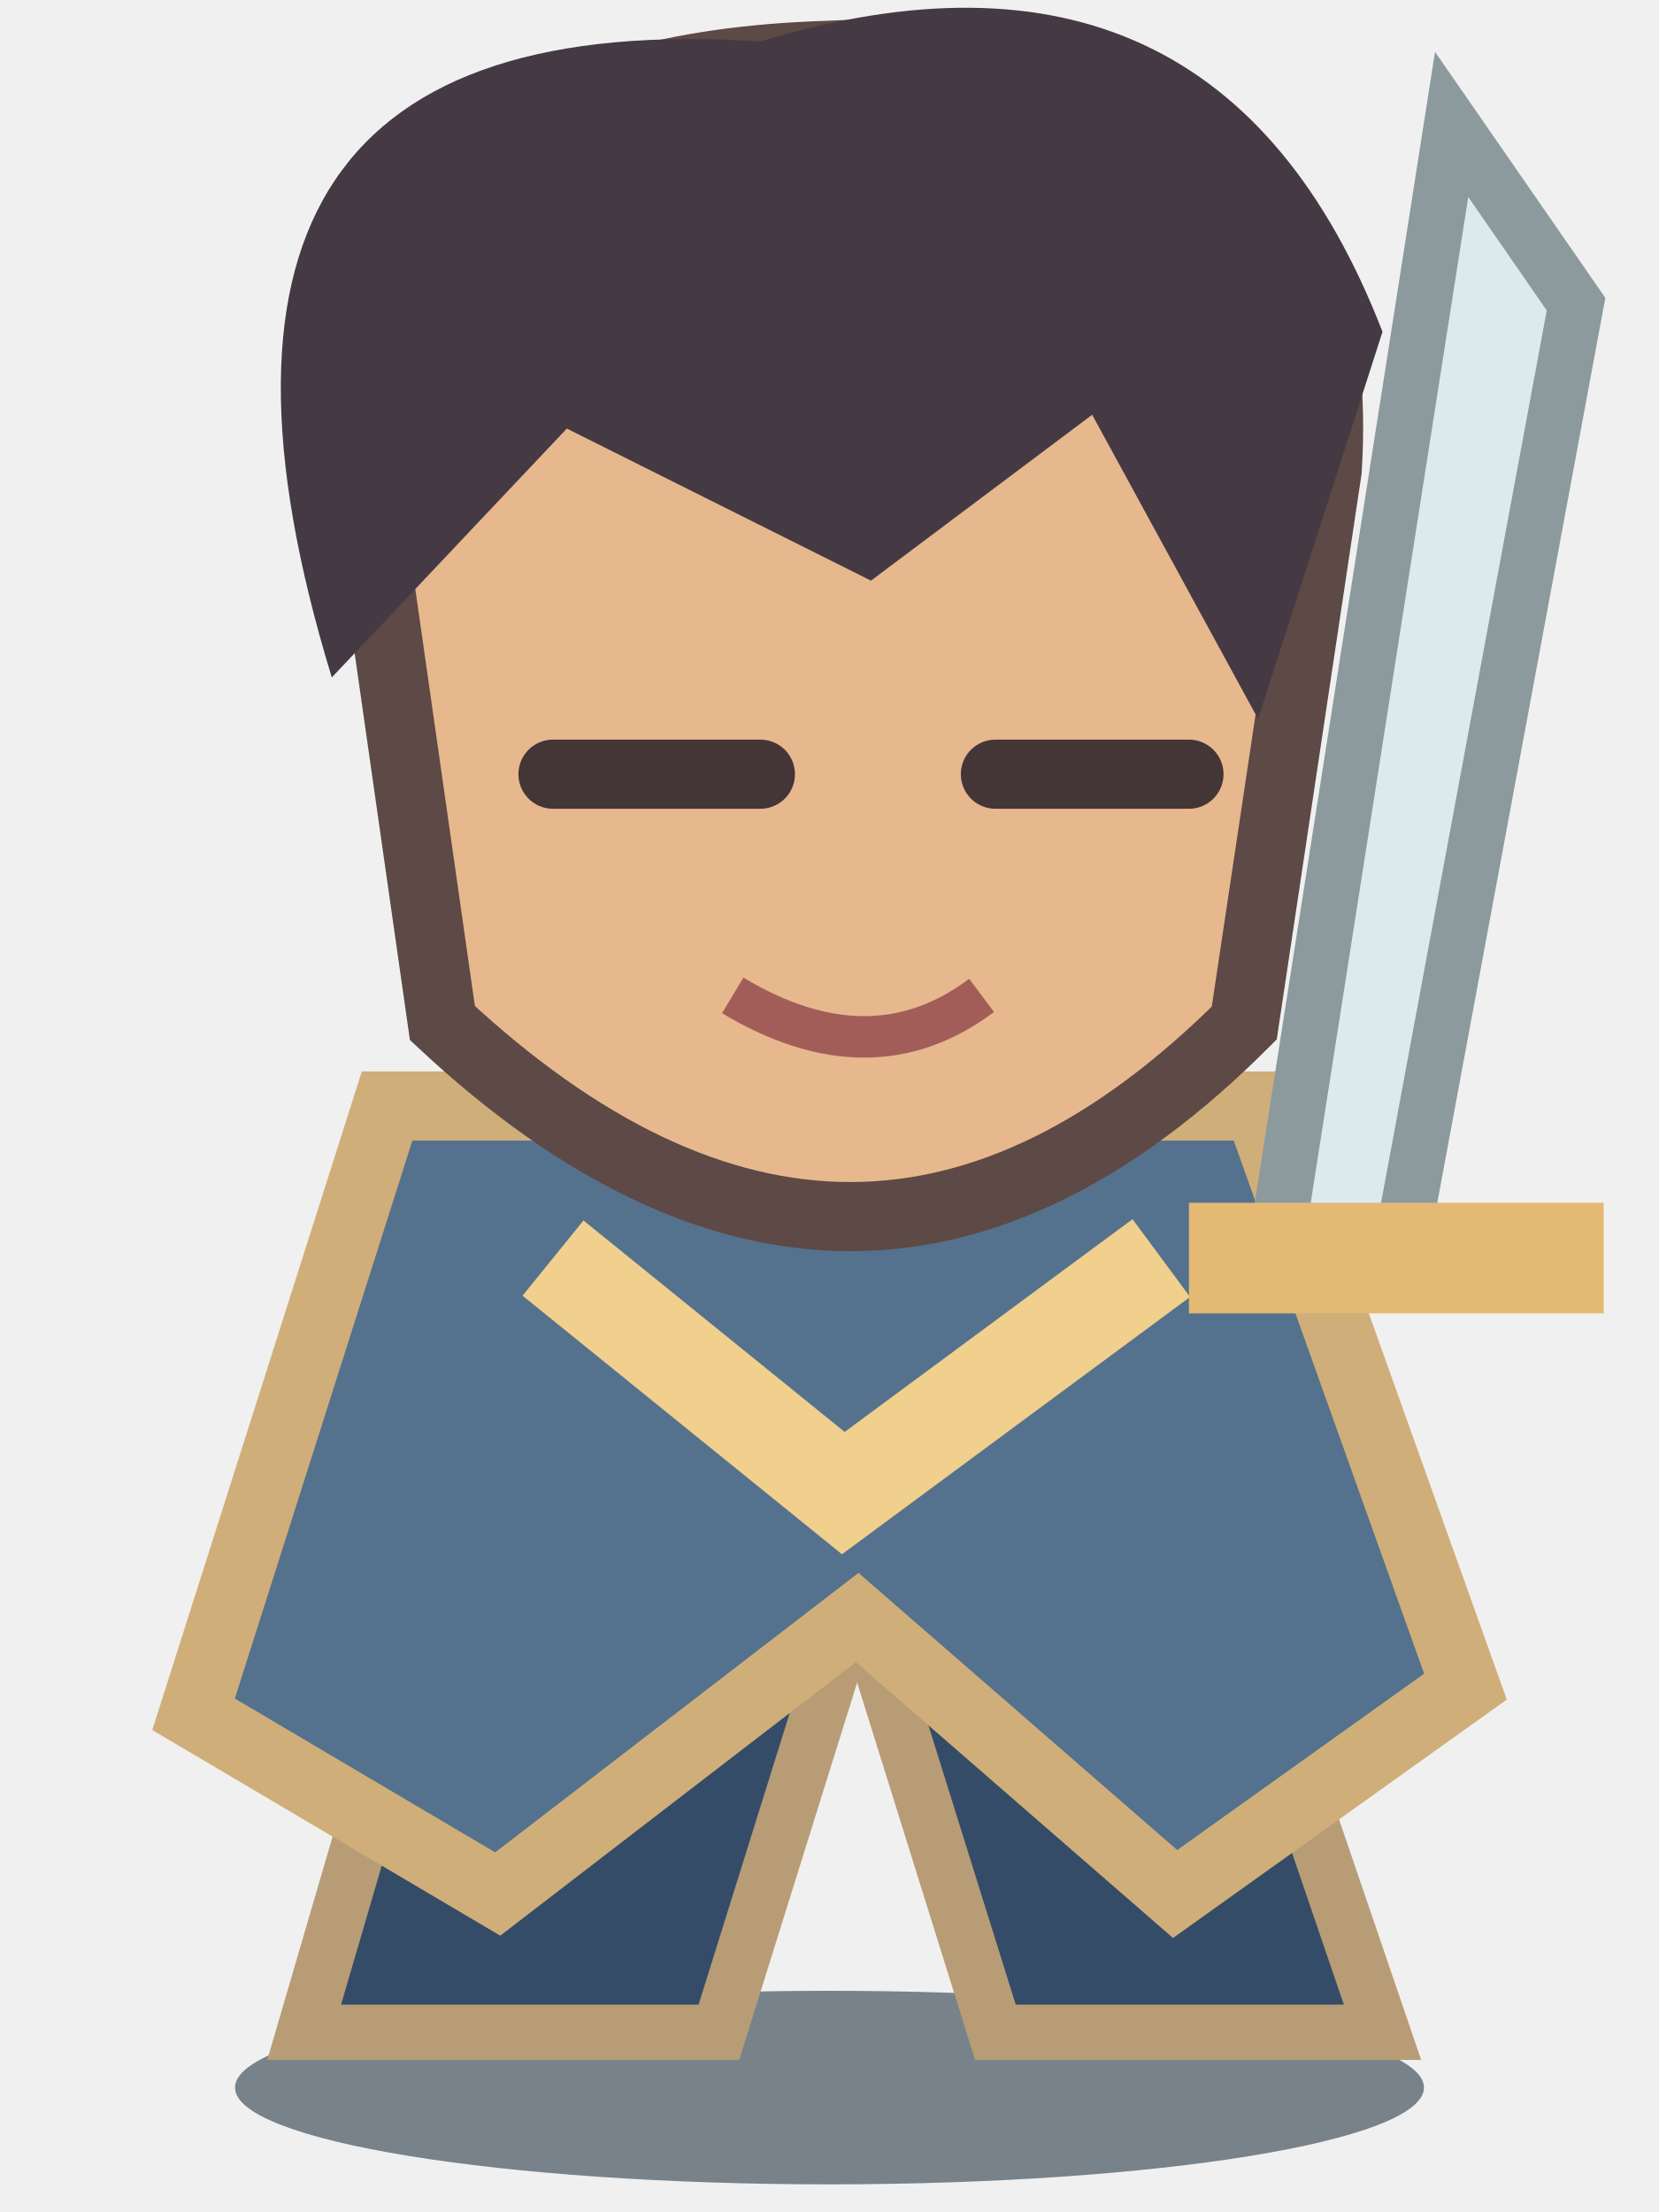
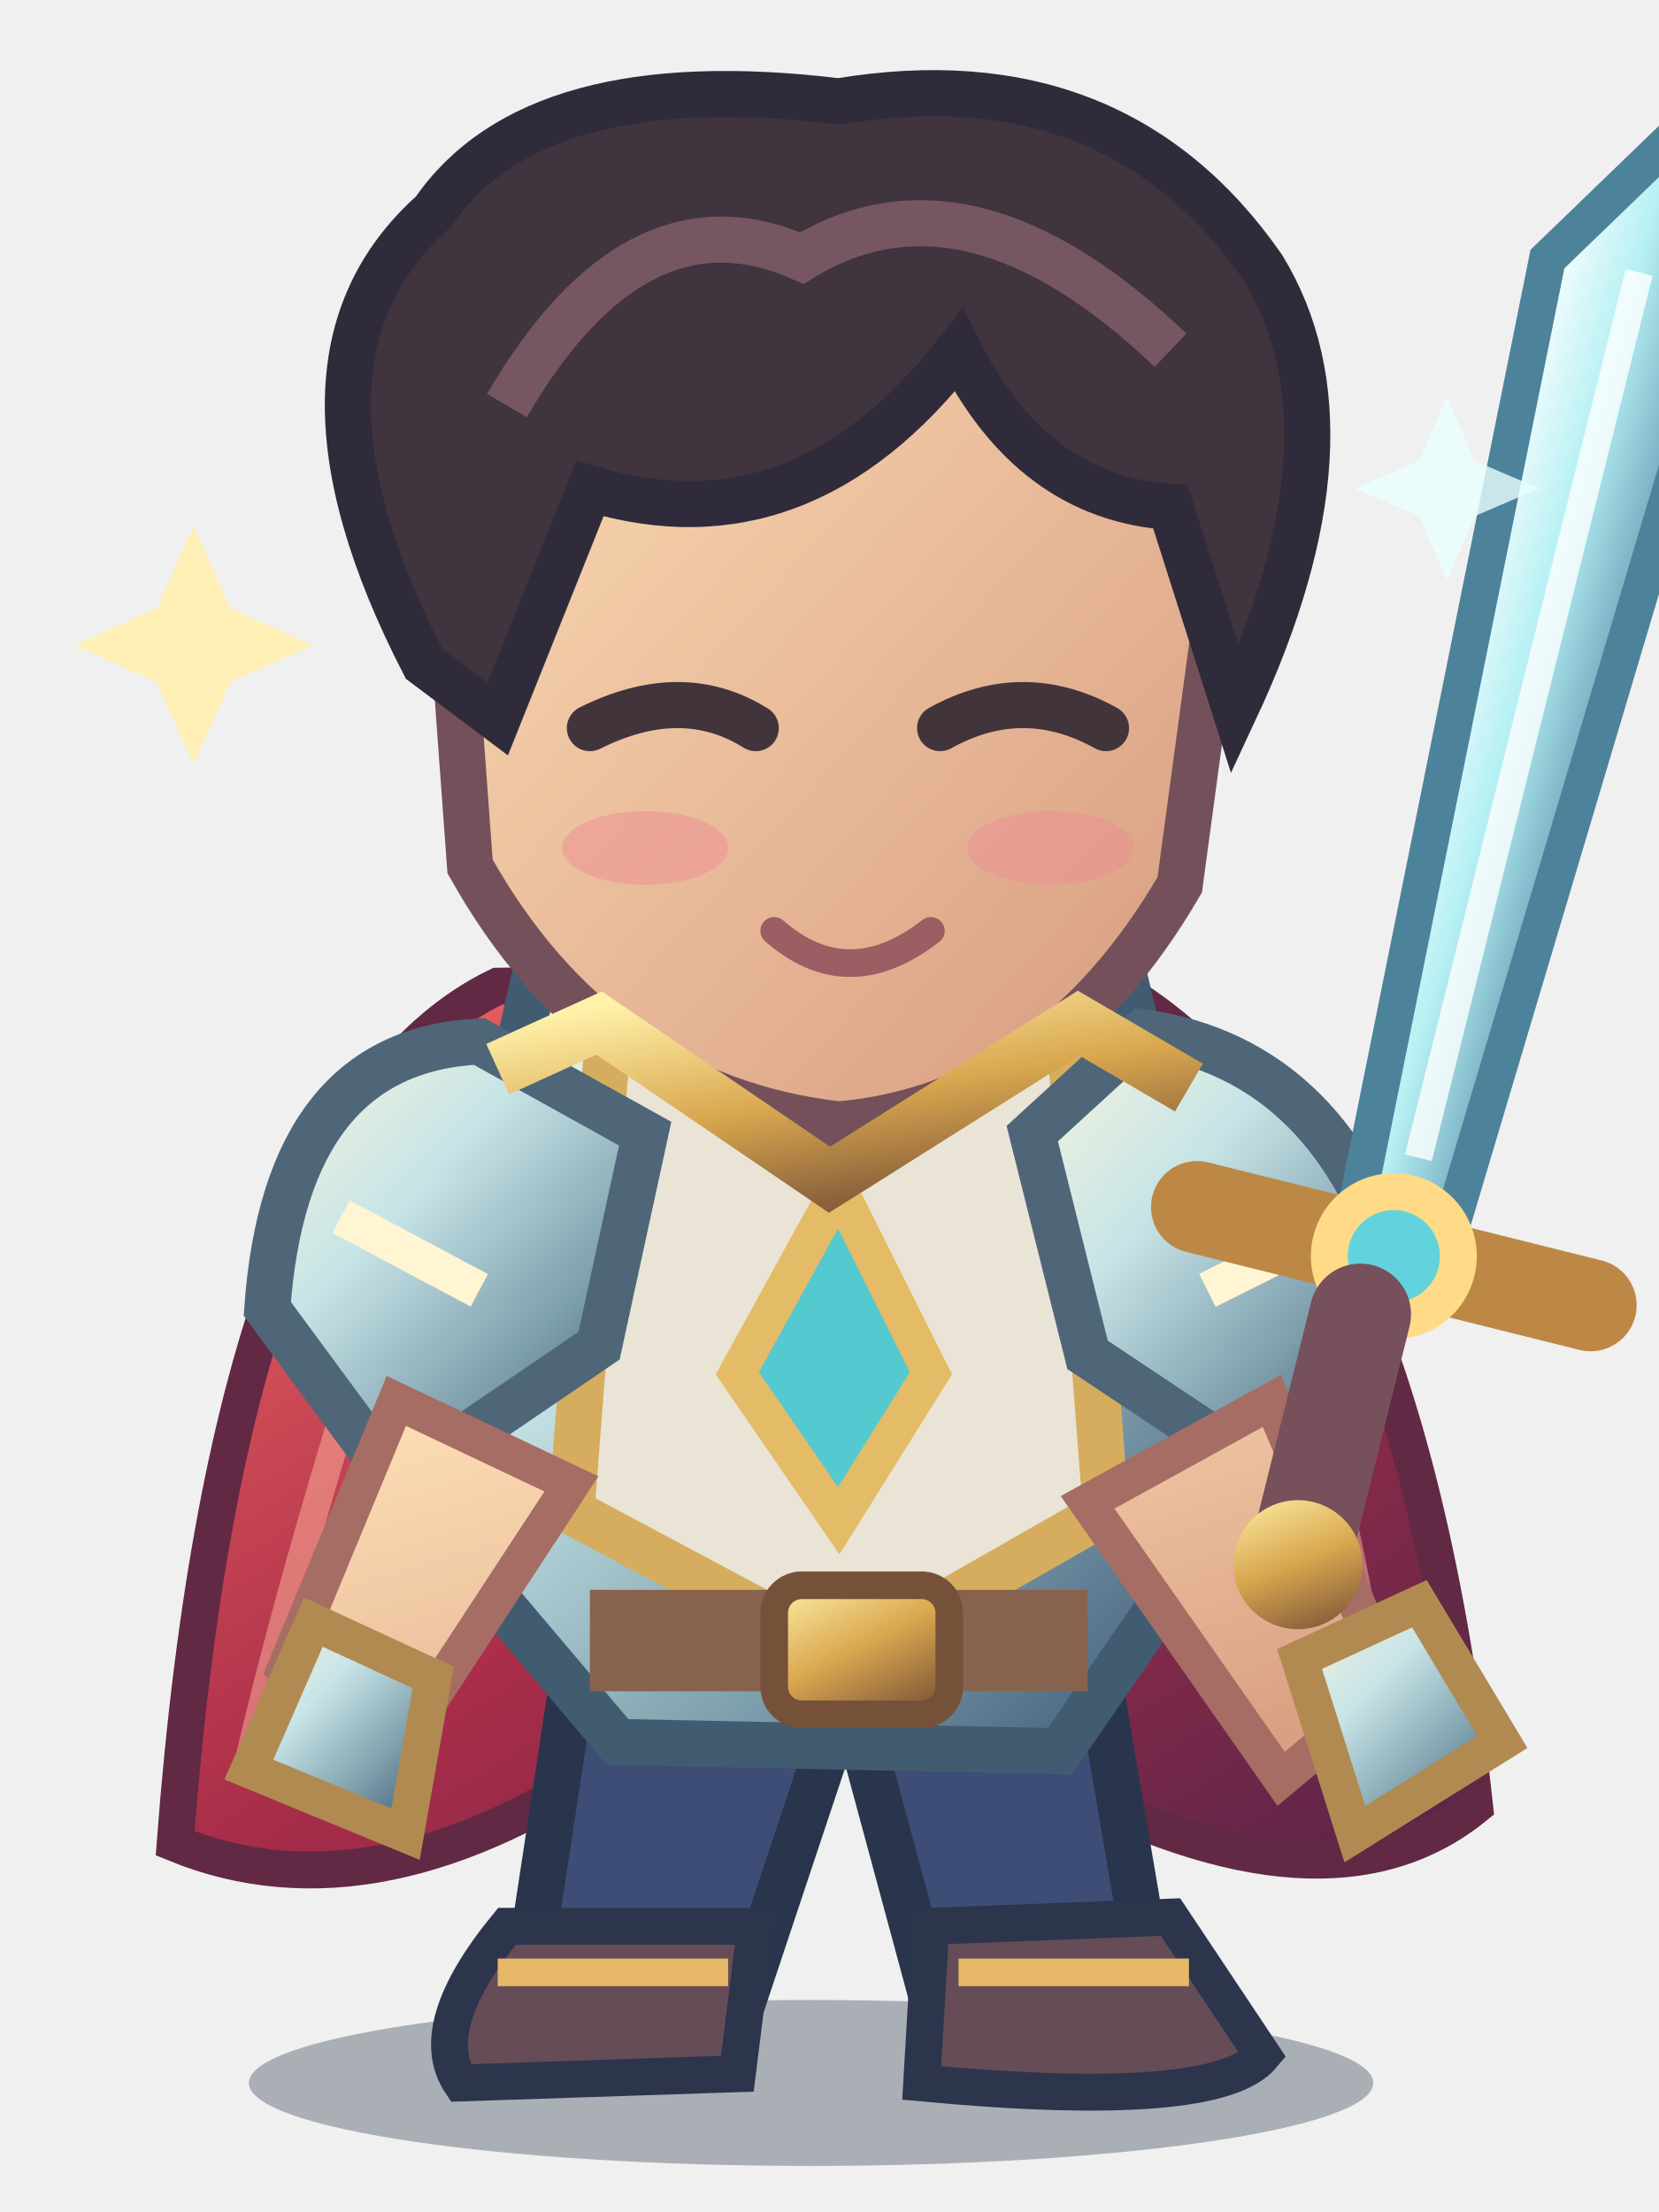
- <svg xmlns="http://www.w3.org/2000/svg" width="240" height="320" viewBox="0 0 120 160" aria-label="勇者角色">
-   <ellipse cx="60" cy="151" rx="43" ry="7" fill="#10233188" />
-   <path d="M34 106 22 147h30l10-32 10 32h28l-14-41z" fill="#344c68" stroke="#b79c75" stroke-width="4" />
-   <path d="M28 80 14 124 36 137 62 117 85 137 106 122 91 80z" fill="#54728d" stroke="#d0ae79" stroke-width="5" />
-   <path d="M26 32q0-27 34-28 38-2 36 30l-6 40q-28 28-58 0z" fill="#e7b78e" stroke="#5d4945" stroke-width="5" />
-   <path d="M24 49Q9 0 55 3Q88-7 100 24L91 52 79 30 63 42 41 31z" fill="#453943" />
-   <path d="M40 56h15m17 0h14" stroke="#443536" stroke-width="5" stroke-linecap="round" />
-   <path d="M53 72q10 6 18 0" stroke="#a35d59" stroke-width="3" fill="none" />
-   <path d="M40 91 61 108 84 91" stroke="#f1cf8d" stroke-width="7" fill="none" />
-   <path d="M101 92 114 22l-9-13-13 83z" fill="#dce9ed" stroke="#8c9a9e" stroke-width="4" />
-   <path d="M86 91h30" stroke="#e3b974" stroke-width="8" />
+ <svg xmlns="http://www.w3.org/2000/svg" width="360" height="480" viewBox="0 0 180 240" role="img" aria-label="紅披風的 Q 版勇者">
+   <defs>
+     <linearGradient id="cape" x2=".9" y2="1">
+       <stop stop-color="#f66c63" />
+       <stop offset=".55" stop-color="#a92d49" />
+       <stop offset="1" stop-color="#5d2549" />
+     </linearGradient>
+     <linearGradient id="metal" x2=".9" y2="1">
+       <stop stop-color="#f9f6dc" />
+       <stop offset=".38" stop-color="#c7e4e7" />
+       <stop offset=".72" stop-color="#7e9fac" />
+       <stop offset="1" stop-color="#405a79" />
+     </linearGradient>
+     <linearGradient id="gold" x2=".7" y2="1">
+       <stop stop-color="#fff1a9" />
+       <stop offset=".55" stop-color="#d9a74f" />
+       <stop offset="1" stop-color="#89603b" />
+     </linearGradient>
+     <linearGradient id="skin" x2=".9" y2="1">
+       <stop stop-color="#ffe3ba" />
+       <stop offset="1" stop-color="#d79b80" />
+     </linearGradient>
+     <linearGradient id="blade" x2="1" y2=".2">
+       <stop stop-color="#fff" />
+       <stop offset=".5" stop-color="#b5f0f3" />
+       <stop offset="1" stop-color="#6b9fb7" />
+     </linearGradient>
+     <filter id="glow">
+       <feGaussianBlur stdDeviation="4" />
+     </filter>
+   </defs>
+   <ellipse cx="88" cy="226" rx="61" ry="9" fill="#07172e" opacity=".3" />
+   <path d="M54 107Q25 121 19 200Q41 209 68 190L90 158 114 193Q144 209 160 196Q152 123 119 106Z" fill="url(#cape)" stroke="#612944" stroke-width="4" />
+   <path d="M47 123Q33 165 27 191M133 126Q147 159 150 192" fill="none" stroke="#ffb5a0" stroke-width="3" opacity=".5" />
+   <path d="M64 170 57 216 80 219 92 183 102 220 125 216 117 169Z" fill="#3e4d75" stroke="#29354c" stroke-width="5" />
+   <path d="M55 209 82 209 80 225 50 226Q46 220 55 209ZM101 209 127 208 137 223Q132 229 100 226Z" fill="#654c56" stroke="#2c354c" stroke-width="4" />
+   <path d="M54 214h25m25 0h25" stroke="#e6b867" stroke-width="3" />
+   <path d="M58 106Q90 91 122 106L135 161 115 190 67 189 45 163Z" fill="url(#metal)" stroke="#415c71" stroke-width="5" />
+   <path d="M66 112 91 128 116 112 120 164 92 180 62 164Z" fill="#e9e4d6" stroke="#d6ac5f" stroke-width="5" />
+   <path d="M91 129 101 149 91 165 80 149Z" fill="#55c9d0" stroke="#e4bb66" stroke-width="4" />
+   <path d="M64 178h54" stroke="#87634d" stroke-width="11" />
+   <rect x="84" y="172" width="19" height="14" rx="3" fill="url(#gold)" stroke="#765139" stroke-width="3" />
+   <path d="M52 113Q31 114 29 142L43 161 65 146 70 123Z" fill="url(#metal)" stroke="#4e6678" stroke-width="5" />
+   <path d="M124 112Q145 115 152 140L139 161 118 147 112 123Z" fill="url(#metal)" stroke="#4e6678" stroke-width="5" />
+   <path d="M37 132 52 140M131 140 145 133" stroke="#fff5d3" stroke-width="4" />
+   <path d="M43 152 31 181 43 190 62 161ZM138 152 151 183 139 193 118 163Z" fill="url(#skin)" stroke="#a56d63" stroke-width="4" />
+   <path d="M34 176 47 182 44 199 27 192Z" fill="url(#metal)" stroke="#b18a52" stroke-width="4" />
+   <path d="M141 180 154 174 163 189 147 199Z" fill="url(#metal)" stroke="#b18a52" stroke-width="4" />
+   <path d="M48 53Q43 20 91 18Q140 20 133 59L128 96Q114 120 91 122Q65 119 51 94Z" fill="url(#skin)" stroke="#74515a" stroke-width="5" />
+   <path d="M46 72Q29 39 47 23Q58 7 91 11Q121 6 137 29Q148 47 134 77L127 55Q112 54 104 38Q87 60 64 53L54 78Z" fill="#40343e" stroke="#302b3b" stroke-width="5" />
+   <path d="M55 44Q69 20 87 28Q105 17 127 38" stroke="#8d6570" stroke-width="5" fill="none" opacity=".7" />
+   <path d="M64 79Q74 74 82 79M102 79Q111 74 120 79" stroke="#42343b" stroke-width="5" stroke-linecap="round" fill="none" />
+   <ellipse cx="70" cy="92" rx="9" ry="4" fill="#ed8d91" opacity=".5" />
+   <ellipse cx="114" cy="92" rx="9" ry="4" fill="#ed8d91" opacity=".5" />
+   <path d="M84 101Q92 108 101 101" fill="none" stroke="#9b5e62" stroke-width="3" stroke-linecap="round" />
+   <path d="M54 116 65 111 90 128 117 111 129 118" fill="none" stroke="url(#gold)" stroke-width="6" />
+   <g transform="rotate(14 158 105)">
+     <path d="M154 138 149 28 159 12 169 28 164 138Z" fill="url(#blade)" stroke="#4d829b" stroke-width="4" />
+     <path d="M159 27V126" stroke="#fff" stroke-width="3" opacity=".8" />
+     <path d="M137 137H181" stroke="#bd8846" stroke-width="10" stroke-linecap="round" />
+     <circle cx="159" cy="137" r="7" fill="#62d3dd" stroke="#ffdb87" stroke-width="4" />
+     <path d="M157 144V169" stroke="#76505a" stroke-width="11" stroke-linecap="round" />
+     <circle cx="157" cy="172" r="7" fill="url(#gold)" />
+   </g>
+   <path d="M17 66l4-9 4 9 9 4-9 4-4 9-4-9-9-4Z" fill="#fff0af" opacity=".9" />
+   <path d="M154 50l3-7 3 7 7 3-7 3-3 7-3-7-7-3Z" fill="#e8ffff" opacity=".8" />
</svg>
